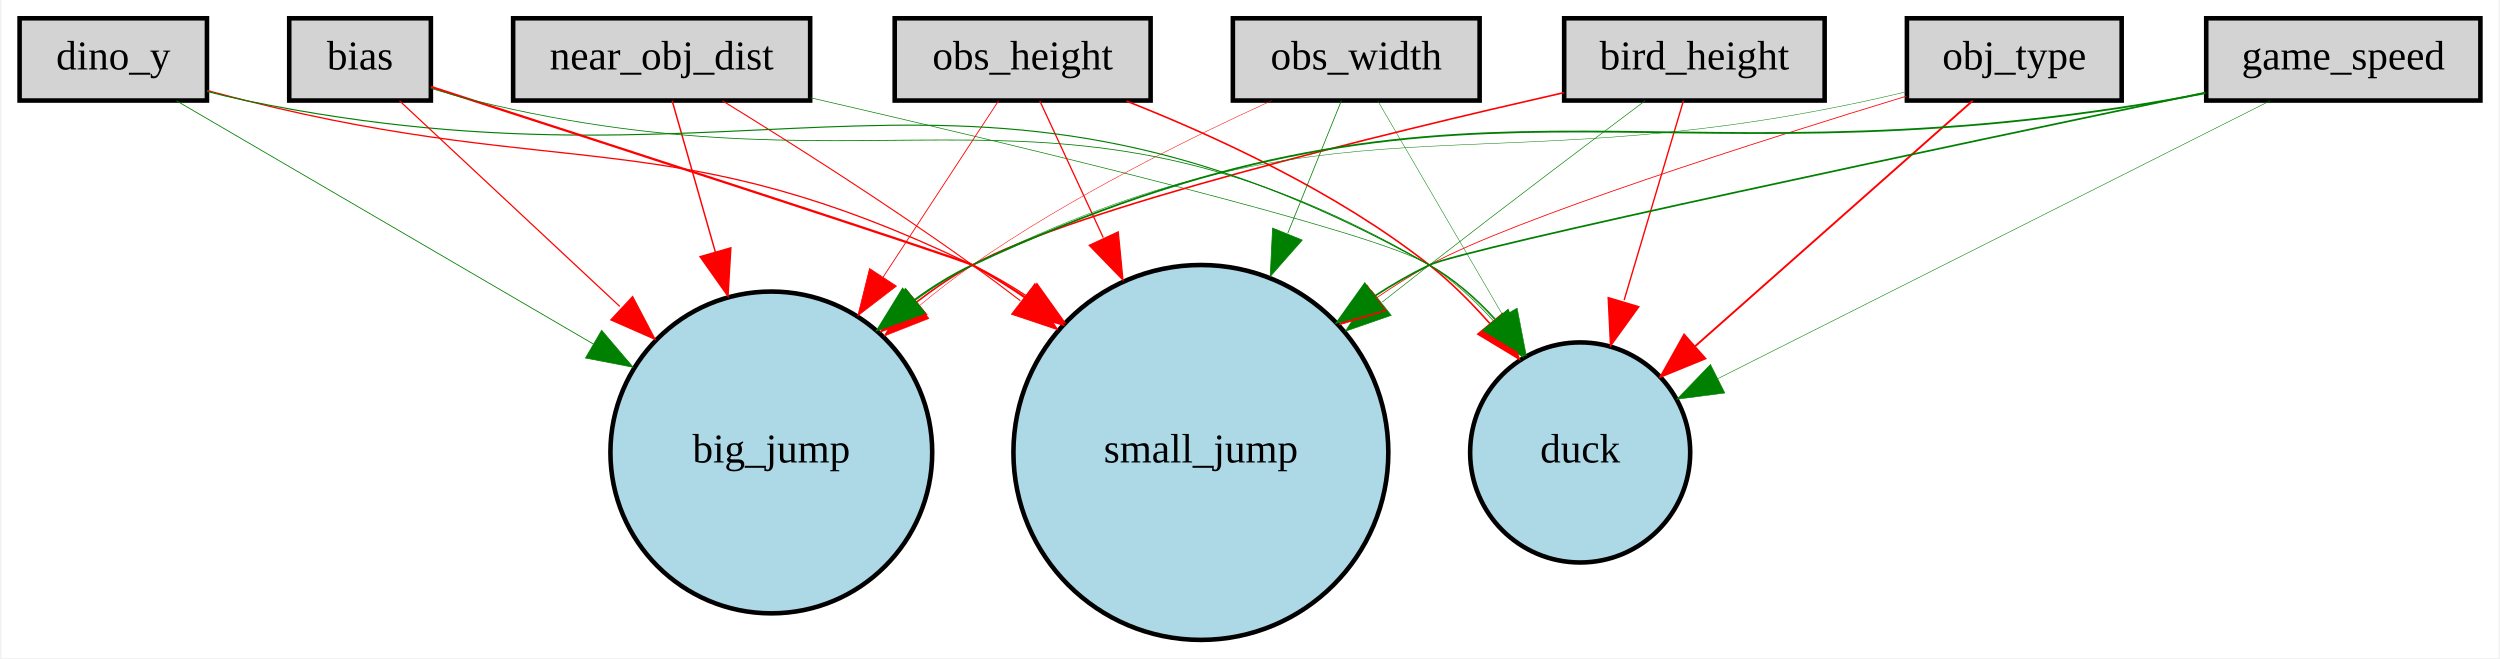
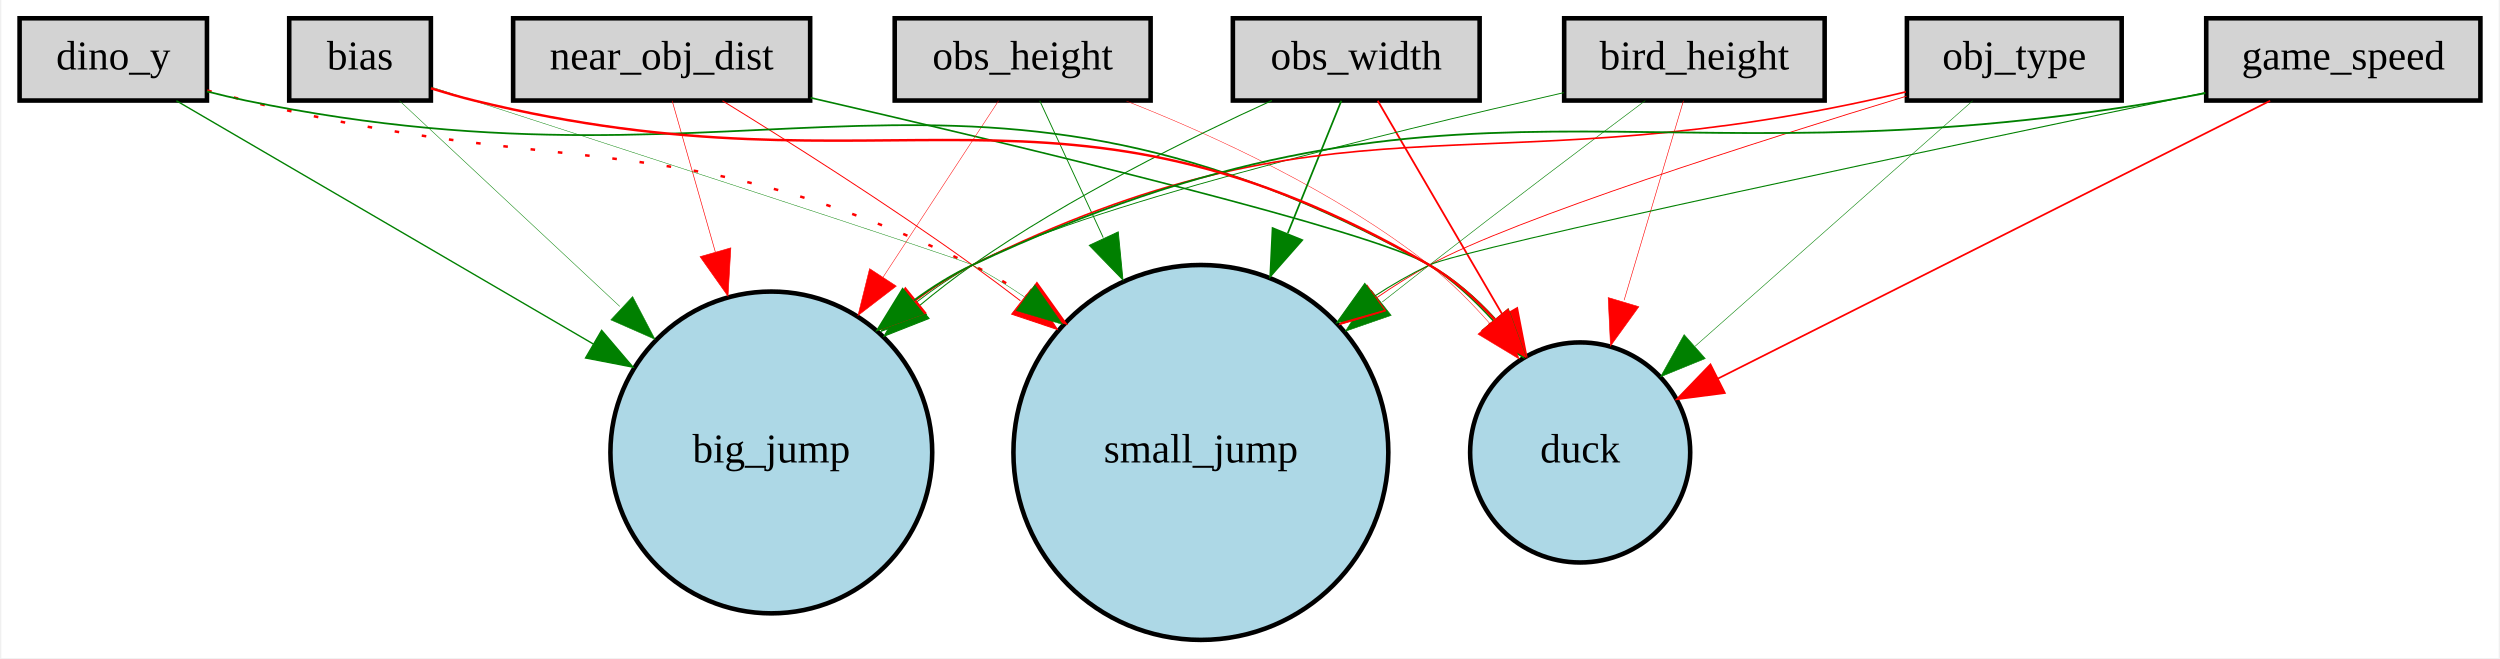
<svg xmlns="http://www.w3.org/2000/svg" width="547pt" height="144pt" viewBox="0.00 0.00 546.50 144.02">
  <g id="graph0" class="graph" transform="scale(1 1) rotate(0) translate(4 140.02)">
    <polygon fill="white" stroke="transparent" points="-4,4 -4,-140.02 542.5,-140.02 542.5,4 -4,4" />
    <g id="node1" class="node">
      <polygon fill="lightgray" stroke="black" points="173,-136.02 108,-136.02 108,-118.02 173,-118.02 173,-136.02" />
      <text text-anchor="middle" x="140.5" y="-124.82" font-family="Times New Roman,serif" font-size="9.00">near_obj_dist</text>
    </g>
    <g id="node9" class="node">
      <ellipse fill="lightblue" stroke="black" cx="164.5" cy="-41.01" rx="35.21" ry="35.21" />
      <text text-anchor="middle" x="164.5" y="-38.81" font-family="Times New Roman,serif" font-size="9.00">big_jump</text>
    </g>
    <g id="edge1" class="edge">
-       <path fill="none" stroke="red" stroke-width="0.32" d="M142.8,-117.97C145.05,-110.11 148.64,-97.53 152.26,-84.84" />
-       <polygon fill="red" stroke="red" stroke-width="0.32" points="155.64,-85.78 155.02,-75.2 148.91,-83.85 155.64,-85.78" />
+       <path fill="none" stroke="red" stroke-width="0.14" d="M142.8,-117.97C145.05,-110.11 148.64,-97.53 152.26,-84.84" />
+       <polygon fill="red" stroke="red" stroke-width="0.14" points="155.64,-85.78 155.02,-75.2 148.91,-83.85 155.64,-85.78" />
    </g>
    <g id="node10" class="node">
      <ellipse fill="lightblue" stroke="black" cx="258.5" cy="-41.01" rx="41.02" ry="41.02" />
      <text text-anchor="middle" x="258.5" y="-38.81" font-family="Times New Roman,serif" font-size="9.00">small_jump</text>
    </g>
    <g id="edge2" class="edge">
-       <path fill="none" stroke="red" stroke-width="0.24" d="M153.8,-117.97C167.7,-109.43 190.02,-95.35 208.5,-82.02 211.95,-79.54 215.48,-76.9 219,-74.21" />
-       <polygon fill="red" stroke="red" stroke-width="0.24" points="221.38,-76.8 227.13,-67.9 217.09,-71.27 221.38,-76.8" />
+       <path fill="none" stroke="red" stroke-width="0.21" d="M153.8,-117.97C167.7,-109.43 190.02,-95.35 208.5,-82.02 211.95,-79.54 215.48,-76.9 219,-74.21" />
+       <polygon fill="red" stroke="red" stroke-width="0.21" points="221.38,-76.8 227.13,-67.9 217.09,-71.27 221.38,-76.8" />
    </g>
    <g id="node11" class="node">
      <ellipse fill="lightblue" stroke="black" cx="341.5" cy="-41.01" rx="24.08" ry="24.08" />
      <text text-anchor="middle" x="341.5" y="-38.81" font-family="Times New Roman,serif" font-size="9.00">duck</text>
    </g>
    <g id="edge3" class="edge">
-       <path fill="none" stroke="green" stroke-width="0.15" d="M173.11,-118.62C218.66,-108.12 297.07,-89.33 308.5,-82.02 313.65,-78.73 318.39,-74.37 322.58,-69.74" />
-       <polygon fill="green" stroke="green" stroke-width="0.15" points="325.43,-71.78 329.07,-61.83 320.02,-67.34 325.43,-71.78" />
+       <path fill="none" stroke="green" stroke-width="0.36" d="M173.11,-118.62C218.66,-108.12 297.07,-89.33 308.5,-82.02 313.65,-78.73 318.39,-74.37 322.58,-69.74" />
+       <polygon fill="green" stroke="green" stroke-width="0.36" points="325.43,-71.78 329.07,-61.83 320.02,-67.34 325.43,-71.78" />
    </g>
    <g id="node2" class="node">
      <polygon fill="lightgray" stroke="black" points="247.5,-136.02 191.5,-136.02 191.5,-118.02 247.5,-118.02 247.5,-136.02" />
      <text text-anchor="middle" x="219.5" y="-124.82" font-family="Times New Roman,serif" font-size="9.00">obs_height</text>
    </g>
    <g id="edge4" class="edge">
-       <path fill="none" stroke="red" stroke-width="0.19" d="M214.23,-117.97C208.34,-108.97 198.39,-93.78 188.93,-79.33" />
-       <polygon fill="red" stroke="red" stroke-width="0.19" points="191.86,-77.41 183.45,-70.96 186,-81.24 191.86,-77.41" />
+       <path fill="none" stroke="red" stroke-width="0.11" d="M214.23,-117.97C208.34,-108.97 198.39,-93.78 188.93,-79.33" />
+       <polygon fill="red" stroke="red" stroke-width="0.11" points="191.86,-77.41 183.45,-70.96 186,-81.24 191.86,-77.41" />
    </g>
    <g id="edge5" class="edge">
-       <path fill="none" stroke="red" stroke-width="0.28" d="M223.24,-117.97C226.58,-110.77 231.76,-99.61 237.13,-88.04" />
-       <polygon fill="red" stroke="red" stroke-width="0.28" points="240.42,-89.28 241.45,-78.74 234.07,-86.33 240.42,-89.28" />
+       <path fill="none" stroke="green" stroke-width="0.2" d="M223.24,-117.97C226.58,-110.77 231.76,-99.61 237.13,-88.04" />
+       <polygon fill="green" stroke="green" stroke-width="0.2" points="240.42,-89.28 241.45,-78.74 234.07,-86.33 240.42,-89.28" />
    </g>
    <g id="edge6" class="edge">
-       <path fill="none" stroke="red" stroke-width="0.35" d="M242.22,-117.9C261.16,-110.43 288.24,-98.08 308.5,-82.02 313.2,-78.3 317.69,-73.8 321.76,-69.19" />
-       <polygon fill="red" stroke="red" stroke-width="0.35" points="324.5,-71.37 328.18,-61.43 319.11,-66.9 324.5,-71.37" />
+       <path fill="none" stroke="red" stroke-width="0.1" d="M242.22,-117.9C261.16,-110.43 288.24,-98.08 308.5,-82.02 313.2,-78.3 317.69,-73.8 321.76,-69.19" />
+       <polygon fill="red" stroke="red" stroke-width="0.1" points="324.5,-71.37 328.18,-61.43 319.11,-66.9 324.5,-71.37" />
    </g>
    <g id="node3" class="node">
      <polygon fill="lightgray" stroke="black" points="319.5,-136.02 265.5,-136.02 265.5,-118.02 319.5,-118.02 319.5,-136.02" />
      <text text-anchor="middle" x="292.5" y="-124.82" font-family="Times New Roman,serif" font-size="9.00">obs_width</text>
    </g>
    <g id="edge7" class="edge">
-       <path fill="none" stroke="red" stroke-width="0.11" d="M274.03,-118.02C256.48,-110.03 229.68,-96.84 208.5,-82.02 204.58,-79.28 200.64,-76.23 196.81,-73.05" />
-       <polygon fill="red" stroke="red" stroke-width="0.11" points="199.02,-70.33 189.16,-66.45 194.45,-75.63 199.02,-70.33" />
+       <path fill="none" stroke="green" stroke-width="0.23" d="M274.03,-118.02C256.48,-110.03 229.68,-96.84 208.5,-82.02 204.58,-79.28 200.64,-76.23 196.81,-73.05" />
+       <polygon fill="green" stroke="green" stroke-width="0.23" points="199.02,-70.33 189.16,-66.45 194.45,-75.63 199.02,-70.33" />
    </g>
    <g id="edge8" class="edge">
-       <path fill="none" stroke="green" stroke-width="0.17" d="M289.24,-117.97C286.41,-110.97 282.06,-100.23 277.52,-89" />
-       <polygon fill="green" stroke="green" stroke-width="0.17" points="280.68,-87.48 273.68,-79.53 274.19,-90.11 280.68,-87.48" />
+       <path fill="none" stroke="green" stroke-width="0.38" d="M289.24,-117.97C286.41,-110.97 282.06,-100.23 277.52,-89" />
+       <polygon fill="green" stroke="green" stroke-width="0.38" points="280.68,-87.48 273.68,-79.53 274.19,-90.11 280.68,-87.48" />
    </g>
    <g id="edge9" class="edge">
-       <path fill="none" stroke="green" stroke-width="0.11" d="M297.2,-117.97C303.46,-107.23 314.89,-87.64 324.57,-71.04" />
-       <polygon fill="green" stroke="green" stroke-width="0.11" points="327.71,-72.61 329.72,-62.21 321.66,-69.08 327.71,-72.61" />
+       <path fill="none" stroke="red" stroke-width="0.4" d="M297.2,-117.97C303.46,-107.23 314.89,-87.64 324.57,-71.04" />
+       <polygon fill="red" stroke="red" stroke-width="0.4" points="327.71,-72.61 329.72,-62.21 321.66,-69.08 327.71,-72.61" />
    </g>
    <g id="node4" class="node">
      <polygon fill="lightgray" stroke="black" points="395,-136.02 338,-136.02 338,-118.02 395,-118.02 395,-136.02" />
      <text text-anchor="middle" x="366.5" y="-124.82" font-family="Times New Roman,serif" font-size="9.00">bird_height</text>
    </g>
    <g id="edge10" class="edge">
-       <path fill="none" stroke="red" stroke-width="0.35" d="M337.94,-119.75C298.78,-110.86 230.74,-94.31 208.5,-82.02 204.31,-79.71 200.2,-76.93 196.28,-73.92" />
-       <polygon fill="red" stroke="red" stroke-width="0.35" points="198.45,-71.17 188.51,-67.5 193.99,-76.56 198.45,-71.17" />
+       <path fill="none" stroke="green" stroke-width="0.2" d="M337.94,-119.75C298.78,-110.86 230.74,-94.31 208.5,-82.02 204.31,-79.71 200.2,-76.93 196.28,-73.92" />
+       <polygon fill="green" stroke="green" stroke-width="0.2" points="198.45,-71.17 188.51,-67.5 193.99,-76.56 198.45,-71.17" />
    </g>
    <g id="edge11" class="edge">
-       <path fill="none" stroke="green" stroke-width="0.14" d="M355.75,-118C344.06,-109.24 324.85,-94.76 308.5,-82.02 305.15,-79.41 301.68,-76.68 298.2,-73.94" />
-       <polygon fill="green" stroke="green" stroke-width="0.14" points="300.15,-71.01 290.14,-67.54 295.8,-76.5 300.15,-71.01" />
+       <path fill="none" stroke="green" stroke-width="0.13" d="M355.75,-118C344.06,-109.24 324.85,-94.76 308.5,-82.02 305.15,-79.41 301.68,-76.68 298.2,-73.94" />
+       <polygon fill="green" stroke="green" stroke-width="0.13" points="300.15,-71.01 290.14,-67.54 295.8,-76.5 300.15,-71.01" />
    </g>
    <g id="edge12" class="edge">
-       <path fill="none" stroke="red" stroke-width="0.3" d="M364.1,-117.97C361.12,-107.93 355.83,-90.16 351.12,-74.33" />
-       <polygon fill="red" stroke="red" stroke-width="0.3" points="354.34,-72.9 348.14,-64.31 347.63,-74.9 354.34,-72.9" />
+       <path fill="none" stroke="red" stroke-width="0.13" d="M364.1,-117.97C361.12,-107.93 355.83,-90.16 351.12,-74.33" />
+       <polygon fill="red" stroke="red" stroke-width="0.13" points="354.34,-72.9 348.14,-64.31 347.63,-74.9 354.34,-72.9" />
    </g>
    <g id="node5" class="node">
      <polygon fill="lightgray" stroke="black" points="460,-136.02 413,-136.02 413,-118.02 460,-118.02 460,-136.02" />
      <text text-anchor="middle" x="436.5" y="-124.82" font-family="Times New Roman,serif" font-size="9.00">obj_type</text>
    </g>
    <g id="edge13" class="edge">
-       <path fill="none" stroke="green" stroke-width="0.11" d="M412.77,-119.92C409.99,-119.25 407.19,-118.61 404.5,-118.02 317.94,-99.27 287.87,-121.33 208.5,-82.02 204.21,-79.9 200.04,-77.24 196.08,-74.3" />
-       <polygon fill="green" stroke="green" stroke-width="0.11" points="198.24,-71.55 188.27,-67.96 193.83,-76.98 198.24,-71.55" />
+       <path fill="none" stroke="red" stroke-width="0.36" d="M412.77,-119.92C409.99,-119.25 407.19,-118.61 404.5,-118.02 317.94,-99.27 287.87,-121.33 208.5,-82.02 204.21,-79.9 200.04,-77.24 196.08,-74.3" />
+       <polygon fill="red" stroke="red" stroke-width="0.36" points="198.24,-71.55 188.27,-67.96 193.83,-76.98 198.24,-71.55" />
    </g>
    <g id="edge14" class="edge">
-       <path fill="none" stroke="red" stroke-width="0.18" d="M412.93,-118.99C381.24,-109.34 326.77,-92.08 308.5,-82.02 304.61,-79.89 300.73,-77.44 296.93,-74.84" />
-       <polygon fill="red" stroke="red" stroke-width="0.18" points="298.95,-71.99 288.8,-68.95 294.84,-77.65 298.95,-71.99" />
+       <path fill="none" stroke="red" stroke-width="0.19" d="M412.93,-118.99C381.24,-109.34 326.77,-92.08 308.5,-82.02 304.61,-79.89 300.73,-77.44 296.93,-74.84" />
+       <polygon fill="red" stroke="red" stroke-width="0.19" points="298.95,-71.99 288.8,-68.95 294.84,-77.65 298.95,-71.99" />
    </g>
    <g id="edge15" class="edge">
-       <path fill="none" stroke="red" stroke-width="0.42" d="M427.39,-117.97C413.53,-105.71 386.66,-81.94 366.64,-64.24" />
-       <polygon fill="red" stroke="red" stroke-width="0.42" points="368.89,-61.56 359.08,-57.56 364.25,-66.8 368.89,-61.56" />
+       <path fill="none" stroke="green" stroke-width="0.12" d="M427.39,-117.97C413.53,-105.71 386.66,-81.94 366.64,-64.24" />
+       <polygon fill="green" stroke="green" stroke-width="0.12" points="368.89,-61.56 359.08,-57.56 364.25,-66.8 368.89,-61.56" />
    </g>
    <g id="node6" class="node">
      <polygon fill="lightgray" stroke="black" points="538.5,-136.02 478.5,-136.02 478.5,-118.02 538.5,-118.02 538.5,-136.02" />
      <text text-anchor="middle" x="508.5" y="-124.82" font-family="Times New Roman,serif" font-size="9.00">game_speed</text>
    </g>
    <g id="edge16" class="edge">
      <path fill="none" stroke="green" stroke-width="0.4" d="M478.3,-119.63C475.33,-119.06 472.36,-118.51 469.5,-118.02 354.08,-98.25 314.57,-131.64 208.5,-82.02 204.06,-79.95 199.75,-77.26 195.68,-74.27" />
      <polygon fill="green" stroke="green" stroke-width="0.4" points="197.66,-71.37 187.69,-67.78 193.24,-76.8 197.66,-71.37" />
    </g>
    <g id="edge17" class="edge">
-       <path fill="none" stroke="green" stroke-width="0.38" d="M478.27,-119.75C424.28,-108.49 316.18,-85.69 308.5,-82.02 304.44,-80.08 300.41,-77.76 296.51,-75.22" />
-       <polygon fill="green" stroke="green" stroke-width="0.38" points="298.4,-72.26 288.21,-69.37 294.37,-77.99 298.4,-72.26" />
+       <path fill="none" stroke="green" stroke-width="0.24" d="M478.27,-119.75C424.28,-108.49 316.18,-85.69 308.5,-82.02 304.44,-80.08 300.41,-77.76 296.51,-75.22" />
+       <polygon fill="green" stroke="green" stroke-width="0.24" points="298.4,-72.26 288.21,-69.37 294.37,-77.99 298.4,-72.26" />
    </g>
    <g id="edge18" class="edge">
-       <path fill="none" stroke="green" stroke-width="0.12" d="M492.49,-117.97C464.68,-103.98 407.06,-75 371.6,-57.15" />
-       <polygon fill="green" stroke="green" stroke-width="0.12" points="373.16,-54.02 362.65,-52.65 370.01,-60.28 373.16,-54.02" />
+       <path fill="none" stroke="red" stroke-width="0.38" d="M492.49,-117.97C464.68,-103.98 407.06,-75 371.6,-57.15" />
+       <polygon fill="red" stroke="red" stroke-width="0.38" points="373.16,-54.02 362.65,-52.65 370.01,-60.28 373.16,-54.02" />
    </g>
    <g id="node7" class="node">
      <polygon fill="lightgray" stroke="black" points="41,-136.02 0,-136.02 0,-118.02 41,-118.02 41,-136.02" />
      <text text-anchor="middle" x="20.5" y="-124.82" font-family="Times New Roman,serif" font-size="9.00">dino_y</text>
    </g>
    <g id="edge19" class="edge">
-       <path fill="none" stroke="green" stroke-width="0.18" d="M34.31,-117.97C55.13,-105.82 95.35,-82.36 125.6,-64.71" />
-       <polygon fill="green" stroke="green" stroke-width="0.18" points="127.37,-67.73 134.24,-59.67 123.84,-61.68 127.37,-67.73" />
+       <path fill="none" stroke="green" stroke-width="0.3" d="M34.31,-117.97C55.13,-105.82 95.35,-82.36 125.6,-64.71" />
+       <polygon fill="green" stroke="green" stroke-width="0.3" points="127.37,-67.73 134.24,-59.67 123.84,-61.68 127.37,-67.73" />
    </g>
    <g id="edge20" class="edge">
-       <path fill="none" stroke="red" stroke-width="0.28" d="M41.06,-120.22C43.89,-119.46 46.76,-118.71 49.5,-118.02 119.78,-100.39 143.22,-113.46 208.5,-82.02 212.55,-80.07 216.58,-77.74 220.47,-75.19" />
-       <polygon fill="red" stroke="red" stroke-width="0.28" points="222.62,-77.96 228.78,-69.34 218.59,-72.24 222.62,-77.96" />
+       <path fill="none" stroke="red" stroke-width="0.55" stroke-dasharray="1,5" d="M41.06,-120.22C43.89,-119.46 46.76,-118.71 49.5,-118.02 119.78,-100.39 143.22,-113.46 208.5,-82.02 212.55,-80.07 216.58,-77.74 220.47,-75.19" />
+       <polygon fill="red" stroke="red" stroke-width="0.55" points="222.62,-77.96 228.78,-69.34 218.59,-72.24 222.62,-77.96" />
    </g>
    <g id="edge21" class="edge">
-       <path fill="none" stroke="green" stroke-width="0.25" d="M41.01,-120.01C43.85,-119.28 46.74,-118.59 49.5,-118.02 163.32,-94.52 207.05,-138.72 308.5,-82.02 313.84,-79.04 318.67,-74.83 322.88,-70.24" />
-       <polygon fill="green" stroke="green" stroke-width="0.25" points="325.73,-72.28 329.37,-62.33 320.32,-67.84 325.73,-72.28" />
+       <path fill="none" stroke="green" stroke-width="0.39" d="M41.01,-120.01C43.85,-119.28 46.74,-118.59 49.5,-118.02 163.32,-94.52 207.05,-138.72 308.5,-82.02 313.84,-79.04 318.67,-74.83 322.88,-70.24" />
+       <polygon fill="green" stroke="green" stroke-width="0.39" points="325.73,-72.28 329.37,-62.33 320.32,-67.84 325.73,-72.28" />
    </g>
    <g id="node8" class="node">
      <polygon fill="lightgray" stroke="black" points="90,-136.02 59,-136.02 59,-118.02 90,-118.02 90,-136.02" />
      <text text-anchor="middle" x="74.5" y="-124.82" font-family="Times New Roman,serif" font-size="9.00">bias</text>
    </g>
    <g id="edge22" class="edge">
-       <path fill="none" stroke="red" stroke-width="0.27" d="M83.13,-117.97C94.19,-107.64 114.02,-89.13 131.33,-72.97" />
-       <polygon fill="red" stroke="red" stroke-width="0.27" points="134.15,-75.13 139.07,-65.75 129.37,-70.02 134.15,-75.13" />
+       <path fill="none" stroke="green" stroke-width="0.11" d="M83.13,-117.97C94.19,-107.64 114.02,-89.13 131.33,-72.97" />
+       <polygon fill="green" stroke="green" stroke-width="0.11" points="134.15,-75.13 139.07,-65.75 129.37,-70.02 134.15,-75.13" />
    </g>
    <g id="edge23" class="edge">
-       <path fill="none" stroke="red" stroke-width="0.5" d="M90.02,-121.01C124.73,-109.78 205.79,-83.49 208.5,-82.02 212.4,-79.91 216.3,-77.49 220.1,-74.9" />
-       <polygon fill="red" stroke="red" stroke-width="0.5" points="222.18,-77.72 228.24,-69.03 218.08,-72.04 222.18,-77.72" />
+       <path fill="none" stroke="green" stroke-width="0.1" d="M90.02,-121.01C124.73,-109.78 205.79,-83.49 208.5,-82.02 212.4,-79.91 216.3,-77.49 220.1,-74.9" />
+       <polygon fill="green" stroke="green" stroke-width="0.1" points="222.18,-77.72 228.24,-69.03 218.08,-72.04 222.18,-77.72" />
    </g>
    <g id="edge24" class="edge">
-       <path fill="none" stroke="green" stroke-width="0.18" d="M90.01,-120.69C93.13,-119.73 96.4,-118.78 99.5,-118.02 191.05,-95.61 226.98,-129.34 308.5,-82.02 313.79,-78.96 318.59,-74.7 322.8,-70.1" />
-       <polygon fill="green" stroke="green" stroke-width="0.18" points="325.65,-72.14 329.29,-62.19 320.24,-67.7 325.65,-72.14" />
+       <path fill="none" stroke="red" stroke-width="0.54" d="M90.01,-120.69C93.13,-119.73 96.4,-118.78 99.5,-118.02 191.05,-95.61 226.98,-129.34 308.5,-82.02 313.79,-78.96 318.59,-74.7 322.8,-70.1" />
+       <polygon fill="red" stroke="red" stroke-width="0.54" points="325.65,-72.14 329.29,-62.19 320.24,-67.7 325.65,-72.14" />
    </g>
  </g>
</svg>
